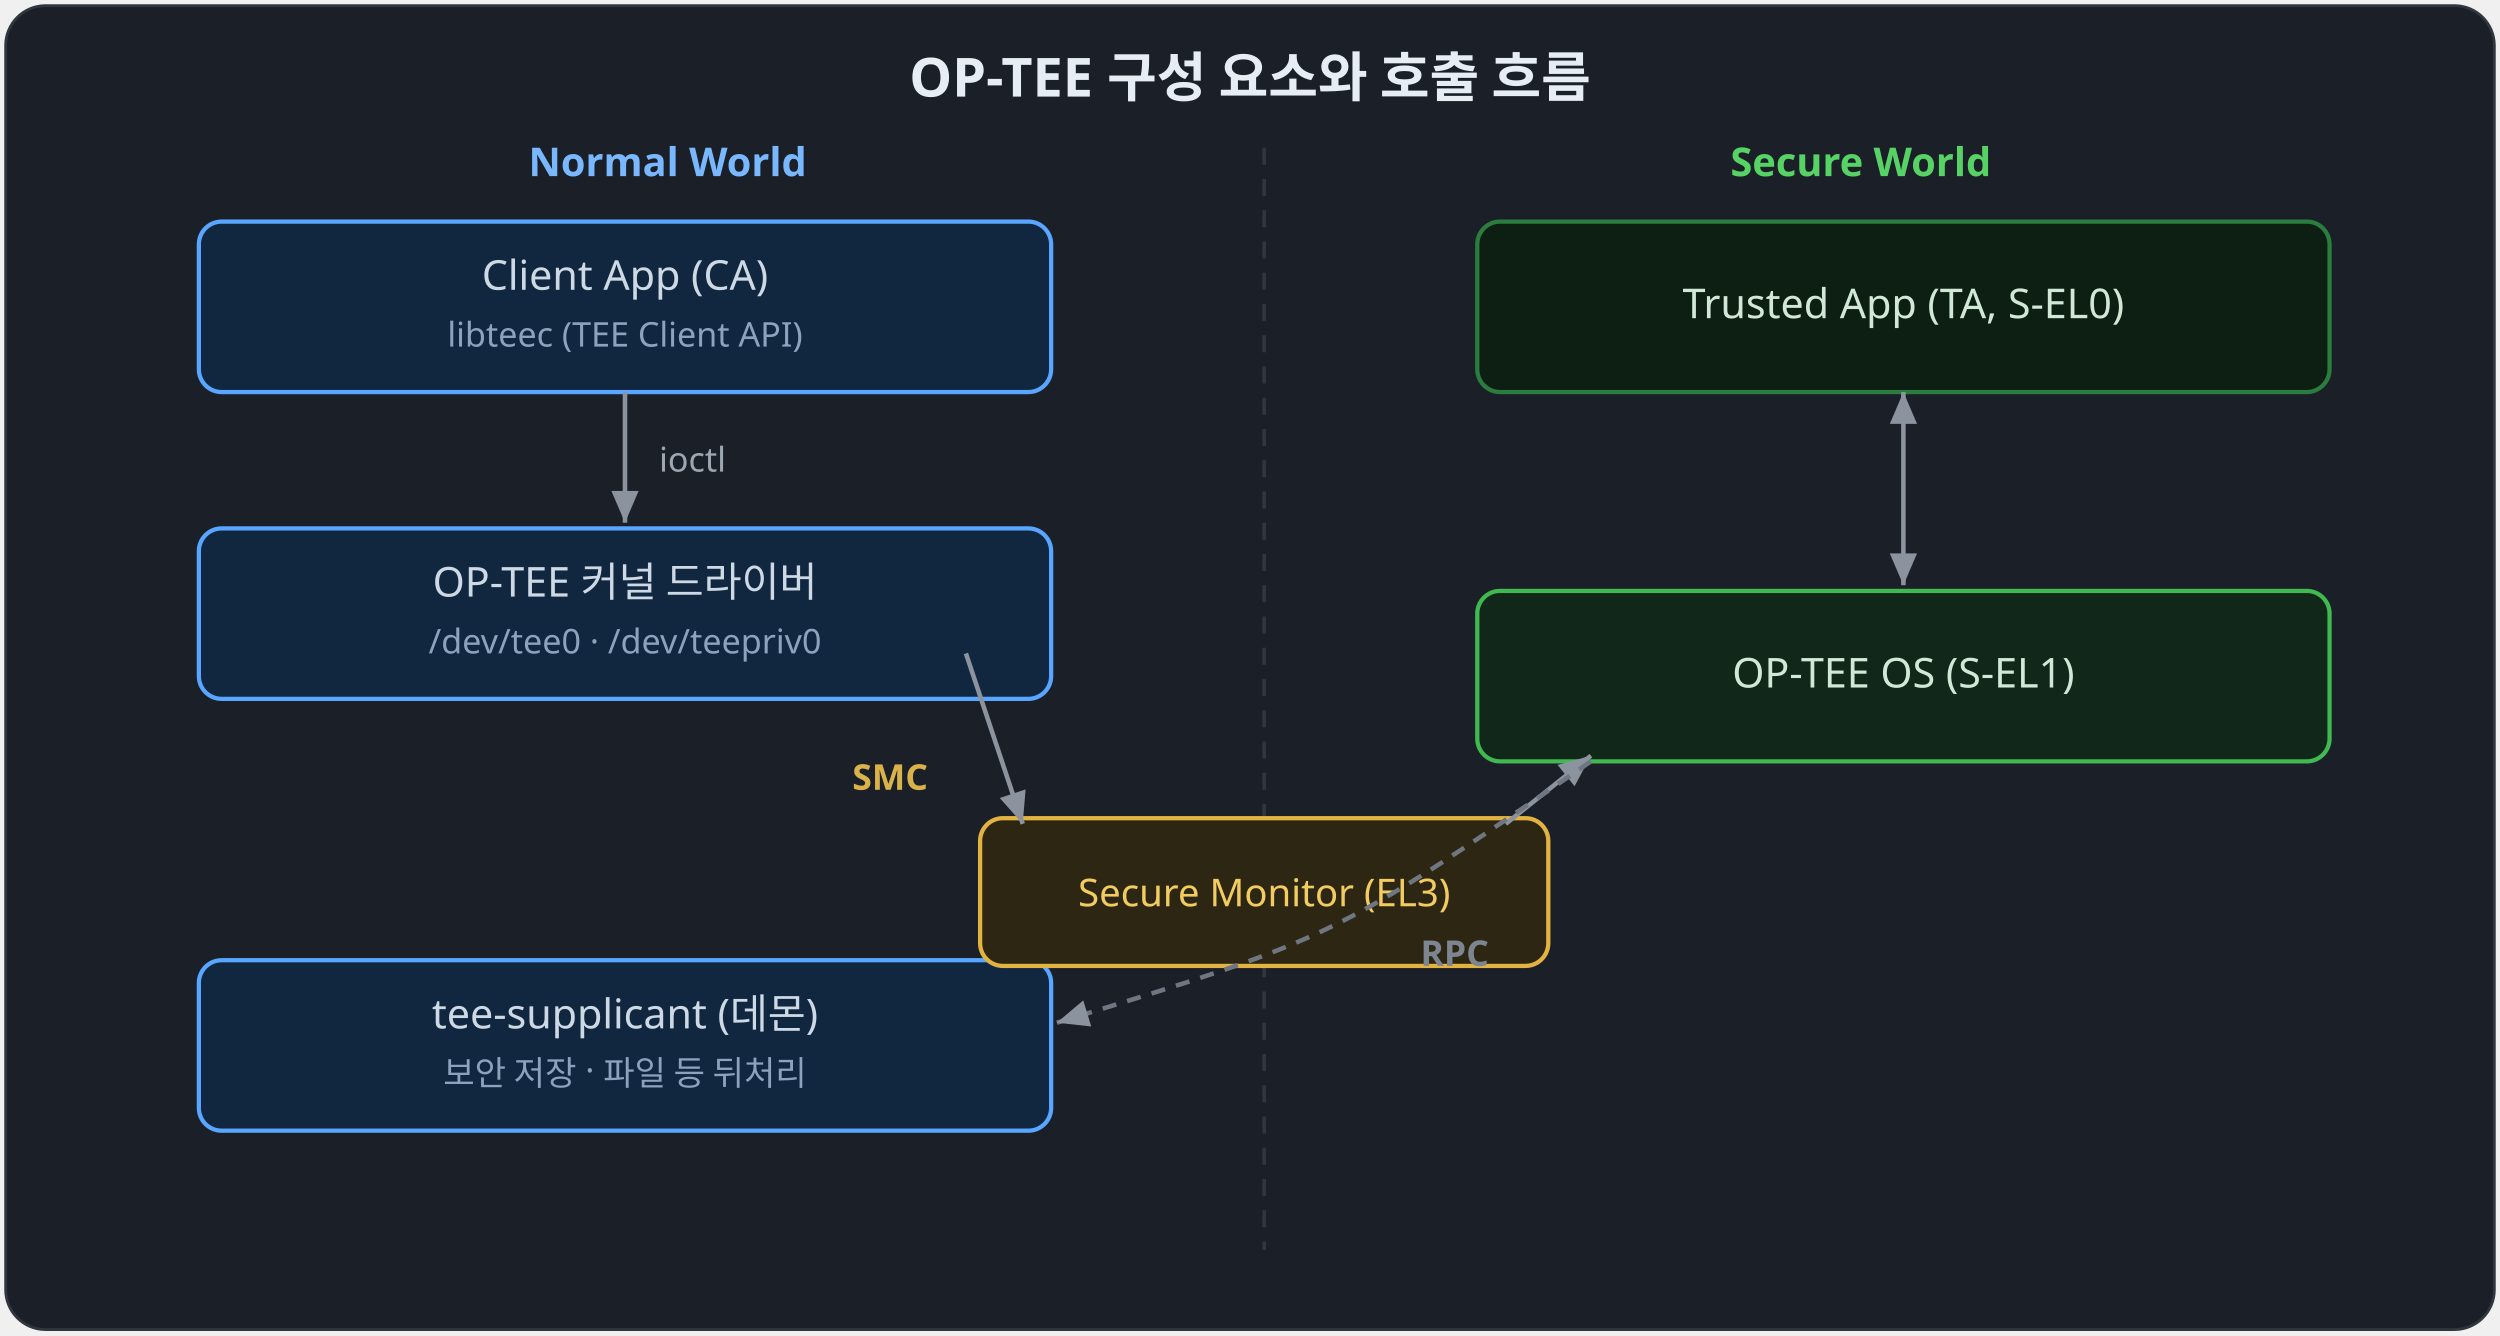
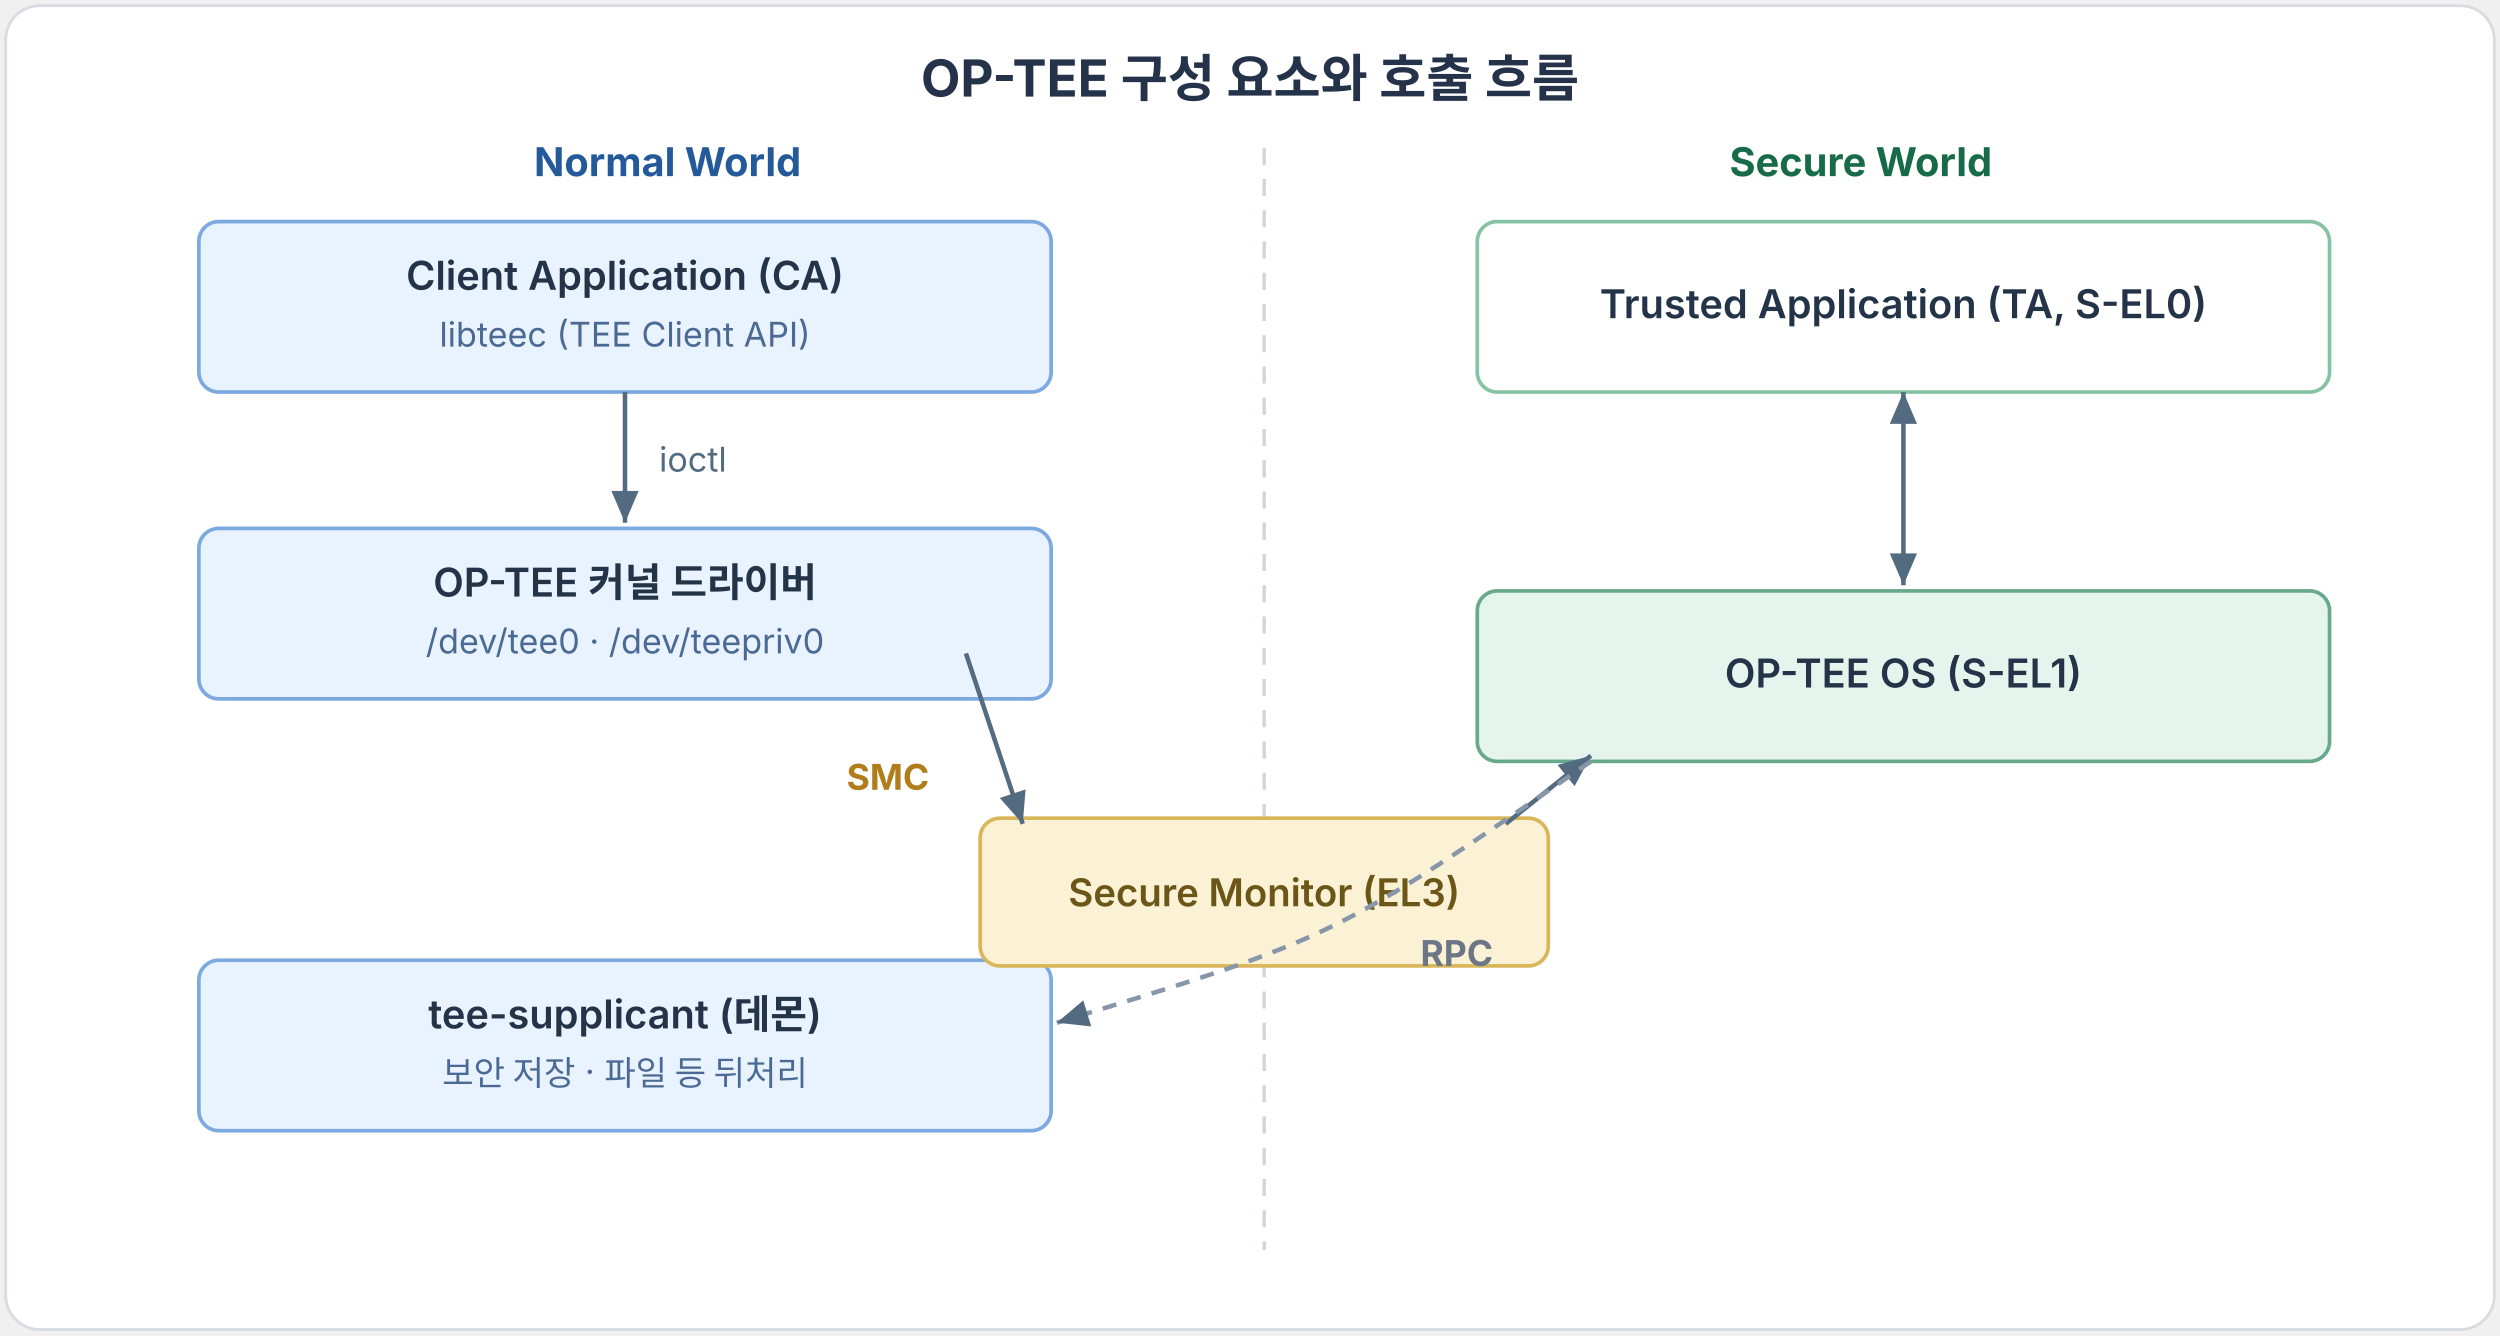
- <svg xmlns="http://www.w3.org/2000/svg" viewBox="0 0 880 470" font-family="'Segoe UI','Malgun Gothic','Apple SD Gothic Neo',system-ui,sans-serif" role="img" aria-labelledby="t3">
+ <svg xmlns="http://www.w3.org/2000/svg" viewBox="0 0 880 470" font-family="-apple-system,system-ui,'Segoe UI','Malgun Gothic','Apple SD Gothic Neo',sans-serif" role="img" aria-labelledby="t3">
  <defs>
    <marker id="ah3" markerWidth="9" markerHeight="9" refX="7" refY="3" orient="auto-start-reverse" markerUnits="strokeWidth">
-       <path d="M0,0 L7,3 L0,6 Z" fill="#8b949e" />
+       <path d="M0,0 L7,3 L0,6 Z" fill="#536B81" />
    </marker>
  </defs>
-   <rect x="2" y="2" width="876" height="466" rx="14" fill="#1b1f27" stroke="#30363d" />
-   <text x="440" y="34" text-anchor="middle" fill="#e6edf3" font-size="19" font-weight="600">OP-TEE 구성 요소와 호출 흐름</text>
-   <line x1="445" y1="52" x2="445" y2="440" stroke="#30363d" stroke-width="1.3" stroke-dasharray="6 5" />
-   <text x="235" y="62" text-anchor="middle" fill="#79b8ff" font-size="14" font-weight="600">Normal World</text>
-   <text x="655" y="62" text-anchor="middle" fill="#56d364" font-size="14" font-weight="600">Secure World</text>
-   <rect x="70" y="78" width="300" height="60" rx="8" fill="#11263f" stroke="#58a6ff" stroke-width="1.5" />
-   <text x="220" y="102" text-anchor="middle" fill="#cdd9e5" font-size="14.5">Client App (CA)</text>
-   <text x="220" y="122" text-anchor="middle" fill="#8ba3bd" font-size="12">libteec (TEE Client API)</text>
-   <rect x="70" y="186" width="300" height="60" rx="8" fill="#11263f" stroke="#58a6ff" stroke-width="1.5" />
-   <text x="220" y="210" text-anchor="middle" fill="#cdd9e5" font-size="14.5">OP-TEE 커널 드라이버</text>
-   <text x="220" y="230" text-anchor="middle" fill="#8ba3bd" font-size="12">/dev/tee0 · /dev/teepriv0</text>
-   <rect x="70" y="338" width="300" height="60" rx="8" fill="#11263f" stroke="#58a6ff" stroke-width="1.5" />
-   <text x="220" y="362" text-anchor="middle" fill="#cdd9e5" font-size="14.5">tee-supplicant (데몬)</text>
-   <text x="220" y="382" text-anchor="middle" fill="#8ba3bd" font-size="12">보안 저장 · 파일 등 뒤처리</text>
-   <rect x="520" y="78" width="300" height="60" rx="8" fill="#0c1f12" stroke="#2a7d3f" stroke-width="1.5" />
-   <text x="670" y="112" text-anchor="middle" fill="#d2e8d6" font-size="14.5">Trusted App (TA, S-EL0)</text>
-   <rect x="520" y="208" width="300" height="60" rx="8" fill="#10271a" stroke="#3fb950" stroke-width="1.5" />
-   <text x="670" y="242" text-anchor="middle" fill="#d2e8d6" font-size="14.5">OP-TEE OS (S-EL1)</text>
-   <rect x="345" y="288" width="200" height="52" rx="8" fill="#2d2612" stroke="#e3b341" stroke-width="1.5" />
-   <text x="445" y="319" text-anchor="middle" fill="#f2cc60" font-size="13.5">Secure Monitor (EL3)</text>
-   <line x1="220" y1="138" x2="220" y2="184" stroke="#8b949e" stroke-width="1.6" marker-end="url(#ah3)" />
-   <text x="232" y="166" fill="#9da7b3" font-size="12">ioctl</text>
-   <line x1="340" y1="230" x2="360" y2="290" stroke="#8b949e" stroke-width="1.6" marker-end="url(#ah3)" />
-   <text x="300" y="278" fill="#d9b34a" font-size="12.5" font-weight="600">SMC</text>
-   <line x1="530" y1="290" x2="560" y2="266" stroke="#8b949e" stroke-width="1.6" marker-end="url(#ah3)" />
-   <line x1="670" y1="138" x2="670" y2="206" stroke="#8b949e" stroke-width="1.6" marker-start="url(#ah3)" marker-end="url(#ah3)" />
-   <path d="M560,268 C470,330 470,330 372,360" fill="none" stroke="#6e7681" stroke-width="1.6" stroke-dasharray="5 4" marker-end="url(#ah3)" />
-   <text x="500" y="340" fill="#7d8590" font-size="12.5" font-weight="600">RPC</text>
+   <rect x="2" y="2" width="876" height="466" rx="12" fill="#ffffff" stroke="#d7dce3" />
+   <text x="440" y="34" text-anchor="middle" fill="#24324a" font-size="18" font-weight="700">OP-TEE 구성 요소와 호출 흐름</text>
+   <line x1="445" y1="52" x2="445" y2="440" stroke="#cdd5de" stroke-width="1.2" stroke-dasharray="6 5" />
+   <text x="235" y="62" text-anchor="middle" fill="#245A99" font-size="14" font-weight="700">Normal World</text>
+   <text x="655" y="62" text-anchor="middle" fill="#176B49" font-size="14" font-weight="700">Secure World</text>
+   <rect x="70" y="78" width="300" height="60" rx="7" fill="#E9F2FF" stroke="#7CA9DF" stroke-width="1.3" />
+   <text x="220" y="102" text-anchor="middle" fill="#243448" font-size="14" font-weight="600">Client Application (CA)</text>
+   <text x="220" y="122" text-anchor="middle" fill="#4a6a93" font-size="12">libteec (TEE Client API)</text>
+   <rect x="70" y="186" width="300" height="60" rx="7" fill="#E9F2FF" stroke="#7CA9DF" stroke-width="1.3" />
+   <text x="220" y="210" text-anchor="middle" fill="#243448" font-size="14" font-weight="600">OP-TEE 커널 드라이버</text>
+   <text x="220" y="230" text-anchor="middle" fill="#4a6a93" font-size="12">/dev/tee0 · /dev/teepriv0</text>
+   <rect x="70" y="338" width="300" height="60" rx="7" fill="#E9F2FF" stroke="#7CA9DF" stroke-width="1.3" />
+   <text x="220" y="362" text-anchor="middle" fill="#243448" font-size="14" font-weight="600">tee-supplicant (데몬)</text>
+   <text x="220" y="382" text-anchor="middle" fill="#4a6a93" font-size="12">보안 저장 · 파일 등 뒤처리</text>
+   <rect x="520" y="78" width="300" height="60" rx="7" fill="#ffffff" stroke="#86C3A4" stroke-width="1.3" />
+   <text x="670" y="112" text-anchor="middle" fill="#243448" font-size="14" font-weight="600">Trusted Application (TA, S-EL0)</text>
+   <rect x="520" y="208" width="300" height="60" rx="7" fill="#E5F5ED" stroke="#68A98C" stroke-width="1.3" />
+   <text x="670" y="242" text-anchor="middle" fill="#243448" font-size="14" font-weight="600">OP-TEE OS (S-EL1)</text>
+   <rect x="345" y="288" width="200" height="52" rx="7" fill="#FBF2D5" stroke="#D9B65A" stroke-width="1.3" />
+   <text x="445" y="319" text-anchor="middle" fill="#6B5618" font-size="13.5" font-weight="600">Secure Monitor (EL3)</text>
+   <line x1="220" y1="138" x2="220" y2="184" stroke="#536B81" stroke-width="1.6" marker-end="url(#ah3)" />
+   <text x="232" y="166" fill="#536B81" font-size="12">ioctl</text>
+   <line x1="340" y1="230" x2="360" y2="290" stroke="#536B81" stroke-width="1.6" marker-end="url(#ah3)" />
+   <text x="298" y="278" fill="#b07d1a" font-size="12.5" font-weight="700">SMC</text>
+   <line x1="530" y1="290" x2="560" y2="266" stroke="#536B81" stroke-width="1.6" marker-end="url(#ah3)" />
+   <line x1="670" y1="138" x2="670" y2="206" stroke="#536B81" stroke-width="1.6" marker-start="url(#ah3)" marker-end="url(#ah3)" />
+   <path d="M560,268 C470,330 470,330 372,360" fill="none" stroke="#8796A9" stroke-width="1.6" stroke-dasharray="5 4" marker-end="url(#ah3)" />
+   <text x="500" y="340" fill="#6b7686" font-size="12.5" font-weight="700">RPC</text>
</svg>
